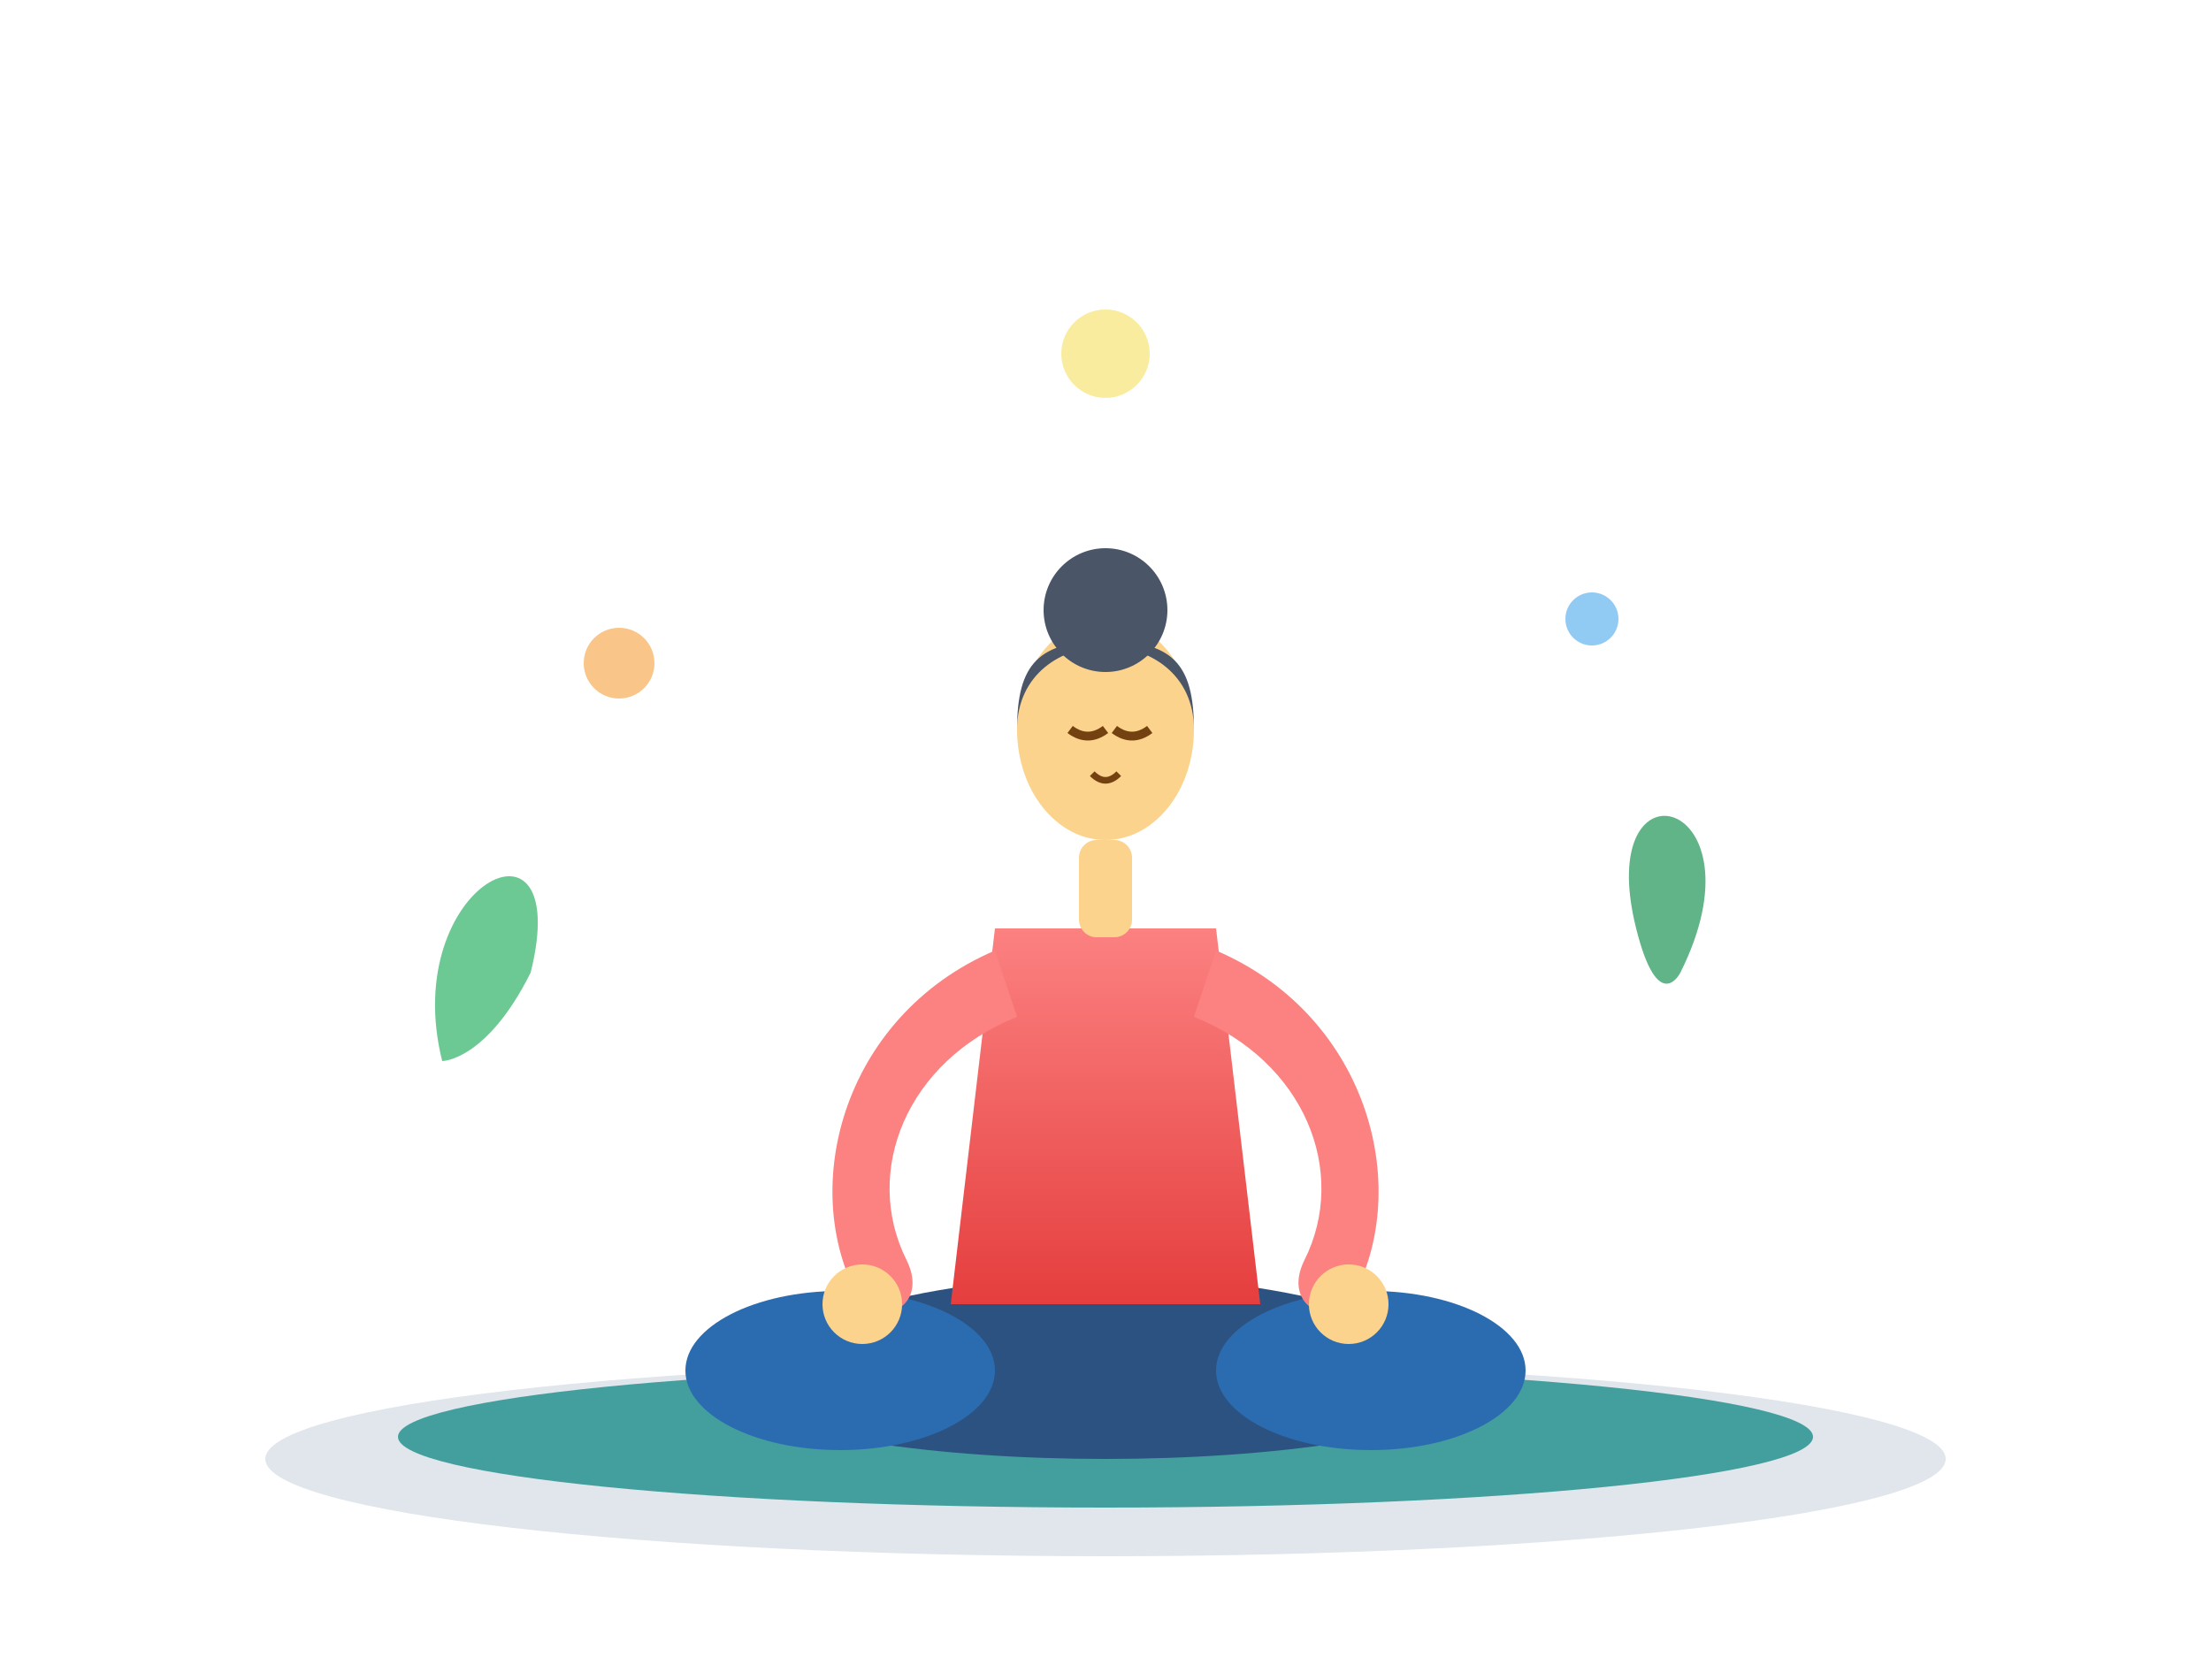
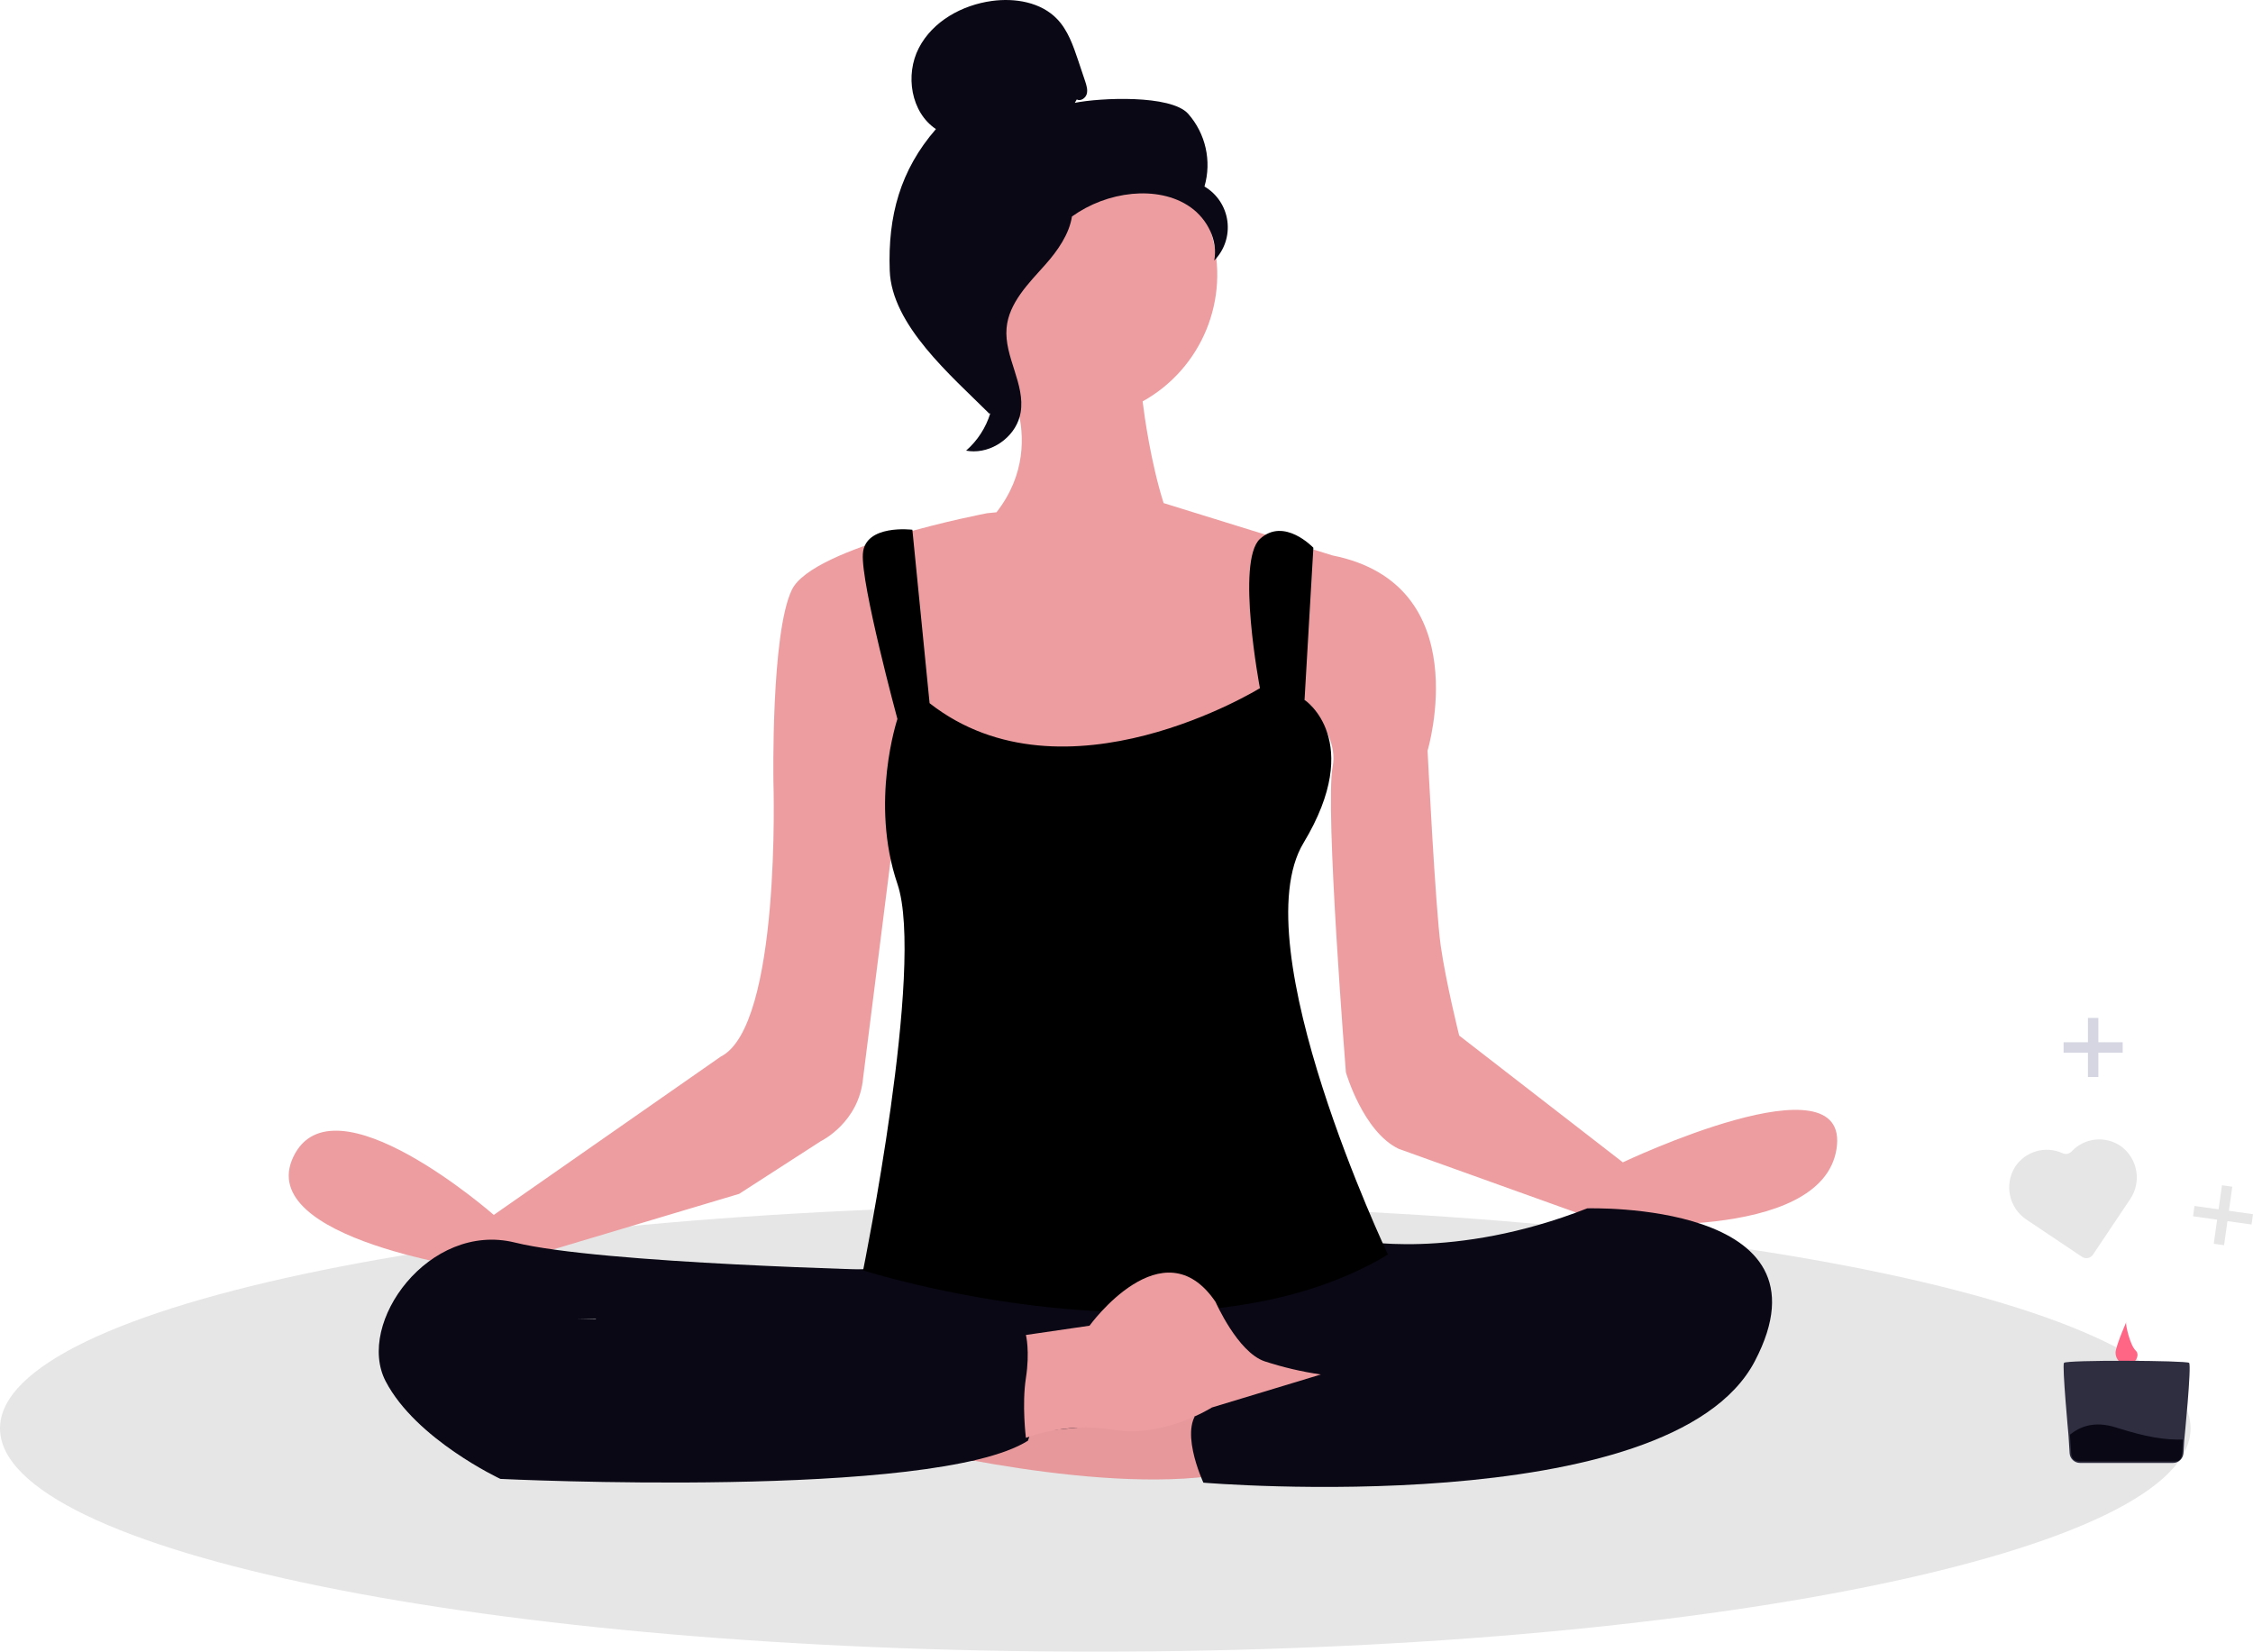
- <svg xmlns="http://www.w3.org/2000/svg" viewBox="0 0 500 380" width="100%" height="100%">
-   <defs>
-     <linearGradient id="body-grad" x1="0%" y1="0%" x2="0%" y2="100%">
-       <stop offset="0%" stop-color="#FC8181" />
-       <stop offset="100%" stop-color="#E53E3E" />
-     </linearGradient>
-   </defs>
-   <ellipse cx="250" cy="330" rx="190" ry="22" fill="#CBD5E0" opacity="0.6" />
-   <ellipse cx="250" cy="325" rx="160" ry="16" fill="#319795" opacity="0.9" />
-   <path d="M 100 240 C 90 200, 130 180, 120 220 C 110 240, 100 240, 100 240 Z" fill="#48BB78" opacity="0.8" />
-   <path d="M 380 220 C 400 180, 360 170, 370 210 C 375 230, 380 220, 380 220 Z" fill="#38A169" opacity="0.8" />
-   <circle cx="140" cy="150" r="8" fill="#F6AD55" opacity="0.7" />
-   <circle cx="360" cy="140" r="6" fill="#63B3ED" opacity="0.7" />
-   <circle cx="250" cy="80" r="10" fill="#F6E05E" opacity="0.6" />
-   <path d="M 160 315 C 190 280, 310 280, 340 315 C 310 335, 190 335, 160 315 Z" fill="#2C5282" />
-   <ellipse cx="190" cy="310" rx="35" ry="18" fill="#2B6CB0" />
-   <ellipse cx="310" cy="310" rx="35" ry="18" fill="#2B6CB0" />
-   <path d="M 225 210 L 275 210 L 285 295 L 215 295 Z" fill="url(#body-grad)" />
-   <path d="M 225 215 C 190 230, 180 270, 195 295 C 200 300, 210 295, 205 285 C 195 265, 205 240, 230 230 Z" fill="#FC8181" />
-   <path d="M 275 215 C 310 230, 320 270, 305 295 C 300 300, 290 295, 295 285 C 305 265, 295 240, 270 230 Z" fill="#FC8181" />
-   <circle cx="195" cy="295" r="9" fill="#FBD38D" />
-   <circle cx="305" cy="295" r="9" fill="#FBD38D" />
-   <rect x="244" y="190" width="12" height="22" rx="4" fill="#FBD38D" />
-   <ellipse cx="250" cy="165" rx="20" ry="25" fill="#FBD38D" />
-   <path d="M 230 165 C 230 140, 270 140, 270 165 C 270 150, 265 145, 250 145 C 235 145, 230 150, 230 165 Z" fill="#4A5568" />
-   <circle cx="250" cy="138" r="14" fill="#4A5568" />
-   <path d="M 242 165 Q 246 168 250 165" stroke="#744210" stroke-width="2" fill="none" />
-   <path d="M 252 165 Q 256 168 260 165" stroke="#744210" stroke-width="2" fill="none" />
-   <path d="M 247 175 Q 250 178 253 175" stroke="#744210" stroke-width="1.5" fill="none" />
+ <svg xmlns="http://www.w3.org/2000/svg" viewBox="0 0 958.559 702.675">
+   <g transform="translate(-664 -318.325)">
+     <ellipse cx="466" cy="95" rx="466" ry="95" transform="translate(664 831)" fill="#e6e6e6" />
+     <g transform="translate(1516.049 810.76) rotate(-11)">
+       <path d="M25.35,3.071A16.118,16.118,0,0,0,4.337,5.023a16.458,16.458,0,0,0,.651,22.935L25.069,47.921a3.357,3.357,0,0,0,4.747,0L49.779,27.84A16.458,16.458,0,0,0,50.311,4.9a16.089,16.089,0,0,0-21-1.848A3.4,3.4,0,0,1,25.35,3.071Z" transform="translate(0 0)" fill="#e6e6e6" />
+     </g>
+     <g transform="translate(1541.978 751.377)">
+       <rect width="4.436" height="25.139" transform="translate(10.351)" fill="#d6d6e3" />
+       <rect width="4.436" height="25.139" transform="translate(25.139 10.351) rotate(90)" fill="#d6d6e3" />
+     </g>
+     <g transform="translate(1599.106 821.129) rotate(8)">
+       <rect width="4.436" height="25.139" transform="translate(10.351)" fill="#e6e6e6" />
+       <rect width="4.436" height="25.139" transform="translate(25.139 10.351) rotate(90)" fill="#e6e6e6" />
+     </g>
+     <path d="M264.1,660.653l5.664,67.091L665.9,725.378l-7.556-73.242L524.418,636.55,289.564,650.731Z" transform="translate(652.936 212.971)" fill="#090814" />
+     <path d="M677.244,753.82,545.37,766.168s90.351,23.009,143.1,11.83Z" transform="translate(500.449 166.681)" fill="#ed9da0" />
+     <path d="M677.244,753.82,545.37,766.168s90.351,23.009,143.1,11.83Z" transform="translate(500.449 166.686)" opacity="0.035" />
+     <path d="M1.951,437.1c16.844-35.341,85.293,24.7,85.293,24.7l96.538-67.339c25.8-12.911,22.44-116.722,22.44-116.722s-1.116-63.437,7.855-81.934,83.046-32.532,83.046-32.532l4-.4c12.562-16.122,11.89-32.723,9.063-43.906a61.721,61.721,0,1,1,53.109-3.267c.761,6.2,3.47,25.954,8.93,43.262l71.885,22.28c61.74,12.327,40.416,83.046,40.416,83.046s3.354,67.326,5.6,83.046,7.853,38.162,7.853,38.162l69.634,53.932s97.1-46.153,90.911-5.755S559.764,465.1,559.764,465.1l-87.545-31.426c-15.155-7.288-22.442-32.533-22.442-32.533s-8.991-112.739-5.623-130.123-19.917-36.057-19.917-36.057l-11.33,32.353c-1.1,11.748-2.008,19.719-2.008,19.719l-133.792,6.742s-.85-4-1.88-10.608l-16.254,4.689-14.594,115.6c-1.689,19.087-17.955,26.94-17.955,26.94L191.631,452.84,82.765,485.372S-14.885,472.448,1.951,437.1Z" transform="translate(786.846 373.393)" fill="#ed9da0" />
+     <path d="M614.568,716.3s-124.022-2.81-160.488-11.83-67.9,34.277-54.994,59.031,48.8,41.523,48.8,41.523S632.52,814,672.358,788.762c0,0,15.157-43.209,0-51.623H479.885l141.959-2.81Z" transform="translate(429.003 142.475)" fill="#090814" />
+     <path d="M699.644,707.72s41.538,8.976,98.765-13.471c0,0,107.194-3.357,71.275,65.065s-234.573,51.638-234.573,51.638-11.83-25.257,0-31.985,114.484-49.952,146.469-47.7l-88.725,17.39Z" transform="translate(540.895 138.149)" fill="#090814" />
+     <path d="M535.438,509.259c-.916,12.712,14.7,70.32,14.7,70.32s-11.83,35.357,0,70.152-14.6,164.421-14.6,164.421,138.617,44.362,223.29-6.728c0,0-62.285-131.327-35.919-175.1s.444-60.88.444-60.88l3.757-64.715s-12.458-13.219-22.736-3.739,0,63.479,0,63.479-83.17,51.326-140.545,6.392c-.261-.2.572.471,0,0L556.5,499.076S536.354,496.547,535.438,509.259Z" transform="translate(495.676 44.626)" fill="currentColor" />
+     <path d="M575.984,739.261l27.068-3.948s31.239-43.209,53.629-10.1c0,0,9.37,21.323,20.826,25.242a144.3,144.3,0,0,0,23.954,5.619l-46.344,14.033s-20.3,12.909-41.652,9.538a75.224,75.224,0,0,0-37.481,3.372s-1.764-14.017,0-25.459S575.984,739.261,575.984,739.261Z" transform="translate(524.499 147.007)" fill="#ed9da0" />
+     <path d="M88.138,16.491c-2.071,12.073,7.041,23.737,5.974,35.953-.951,10.762-9.4,19.031-16.567,27.087C72.365,85.344,67.418,92.508,66.3,99.907a53.134,53.134,0,0,1-25.614,9.629c-8.66.816-17.8-.666-24.89-5.711S4.11,89.77,5.757,81.185a20.162,20.162,0,0,0,4.159,31.488,32.926,32.926,0,0,0,6.948,30.954c7.4,8.205,37.414,6.792,48.219,4.643l-.838,1.431.023.023c-1.587-.931-3.735.483-4.255,2.275s.09,3.677.664,5.447c1,2.965,1.972,5.907,2.975,8.872,2.114,6.286,4.356,12.791,8.921,17.572,6.9,7.217,17.9,9.061,27.775,7.723,12.682-1.724,25.2-8.608,31.1-20.037s3.381-27.346-7.279-34.471c15.2-17.5,20.488-37.011,19.651-60.2C143,53.691,117.819,32.344,101.4,15.991a4.53,4.53,0,0,0-.39.27A34.644,34.644,0,0,1,111.338.3a17.413,17.413,0,0,0-3.26-.3C98.8,0,89.715,7.182,88.138,16.491Z" transform="translate(1186.366 510.342) rotate(180)" fill="#090814" />
+     <g transform="translate(1541.979 880.584)">
+       <path d="M604.664,301.657c2.1,1.953-.519,6.1-3.388,6.1a5.2,5.2,0,0,1-5.195-5.195c0-2.869,5.614-15.525,4.517-12.874C600.248,290.533,602.257,299.421,604.664,301.657Z" transform="translate(-573.983 -289.324)" fill="#ff6584" />
+       <g transform="translate(0 16.658)">
+         <path d="M527.033,780.148c1.129,1.049-2.047,32.839-2.047,32.839l-.354,5.585a4.436,4.436,0,0,1-4.43,4.159H480.633a4.436,4.436,0,0,1-4.43-4.159l-.482-7.7s-2.742-29.4-1.921-30.72S525.9,779.1,527.033,780.148Z" transform="translate(-473.646 -779.258)" fill="#2f2e41" />
+         <path d="M525.266,825.989l-.3,5.243c-.146,2.339-.717,4.089-3.061,4.087h-40.42c-2.344,0-3.625-1.18-3.771-3.519l-.542-7.873c4.259-3.4,10.3-6.011,19.648-3.047C509.874,825.019,517.343,826.186,525.266,825.989Z" transform="translate(-474.487 -792.485)" fill="#090814" />
+       </g>
+     </g>
+   </g>
</svg>
